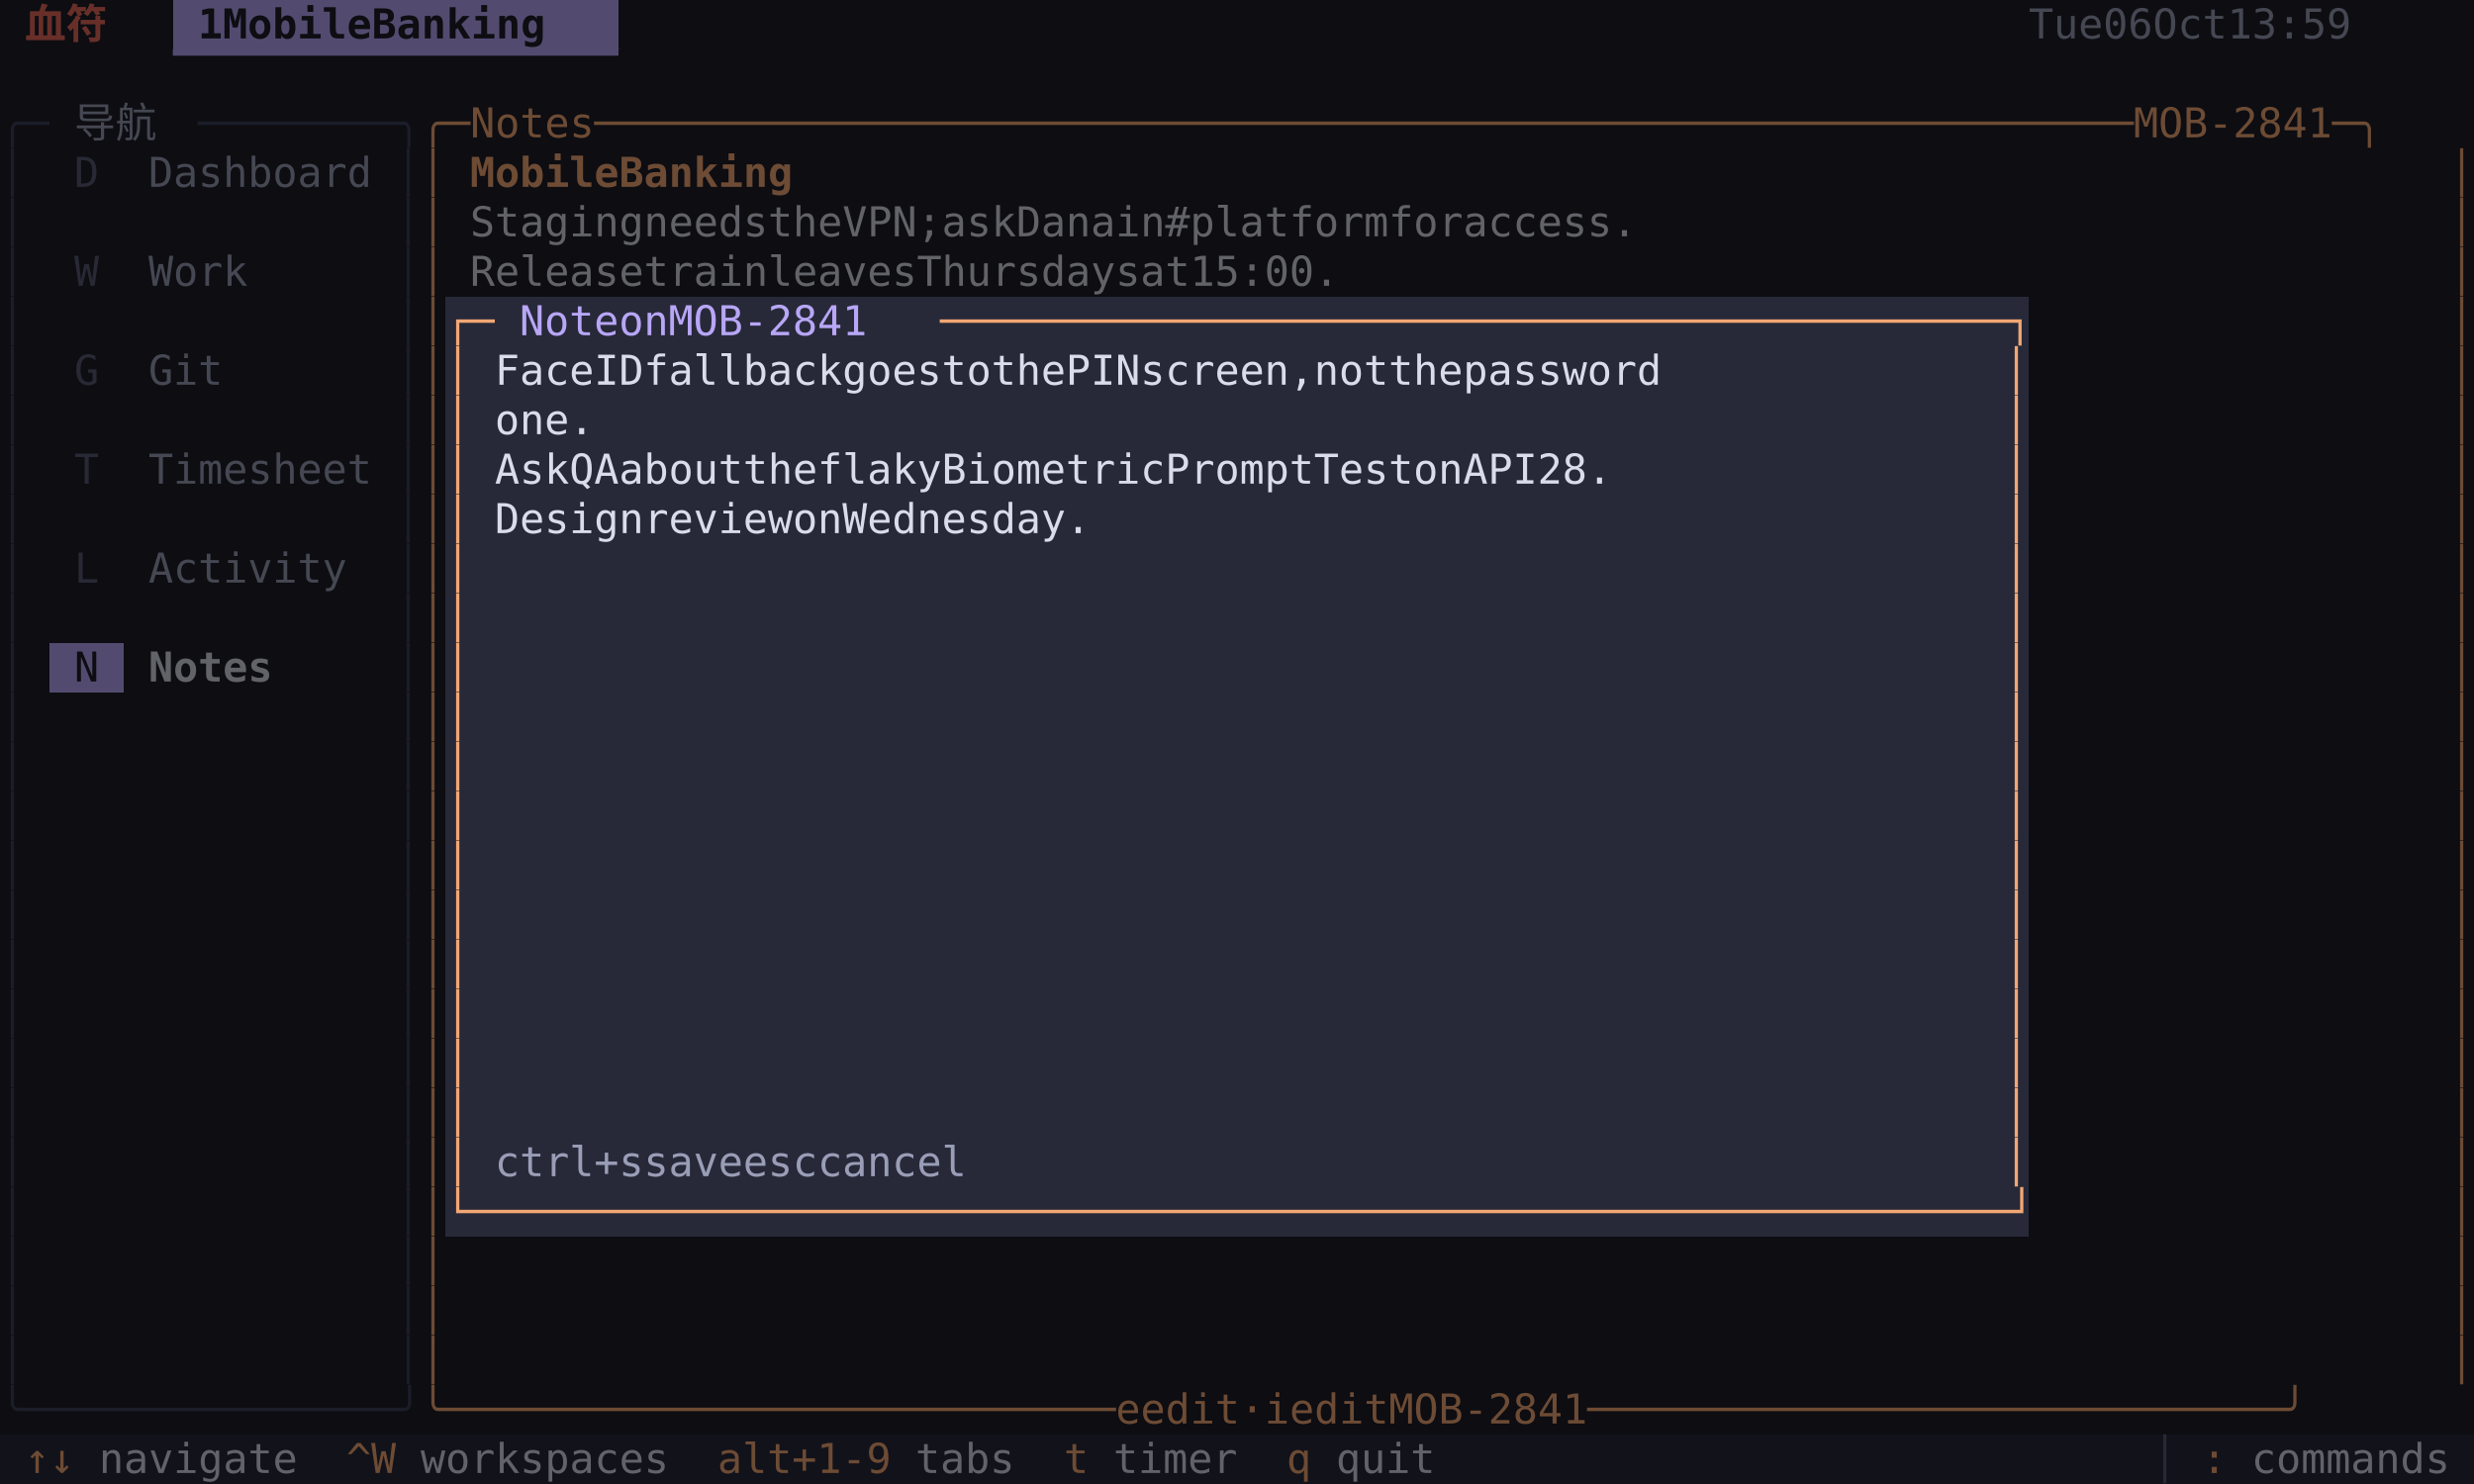
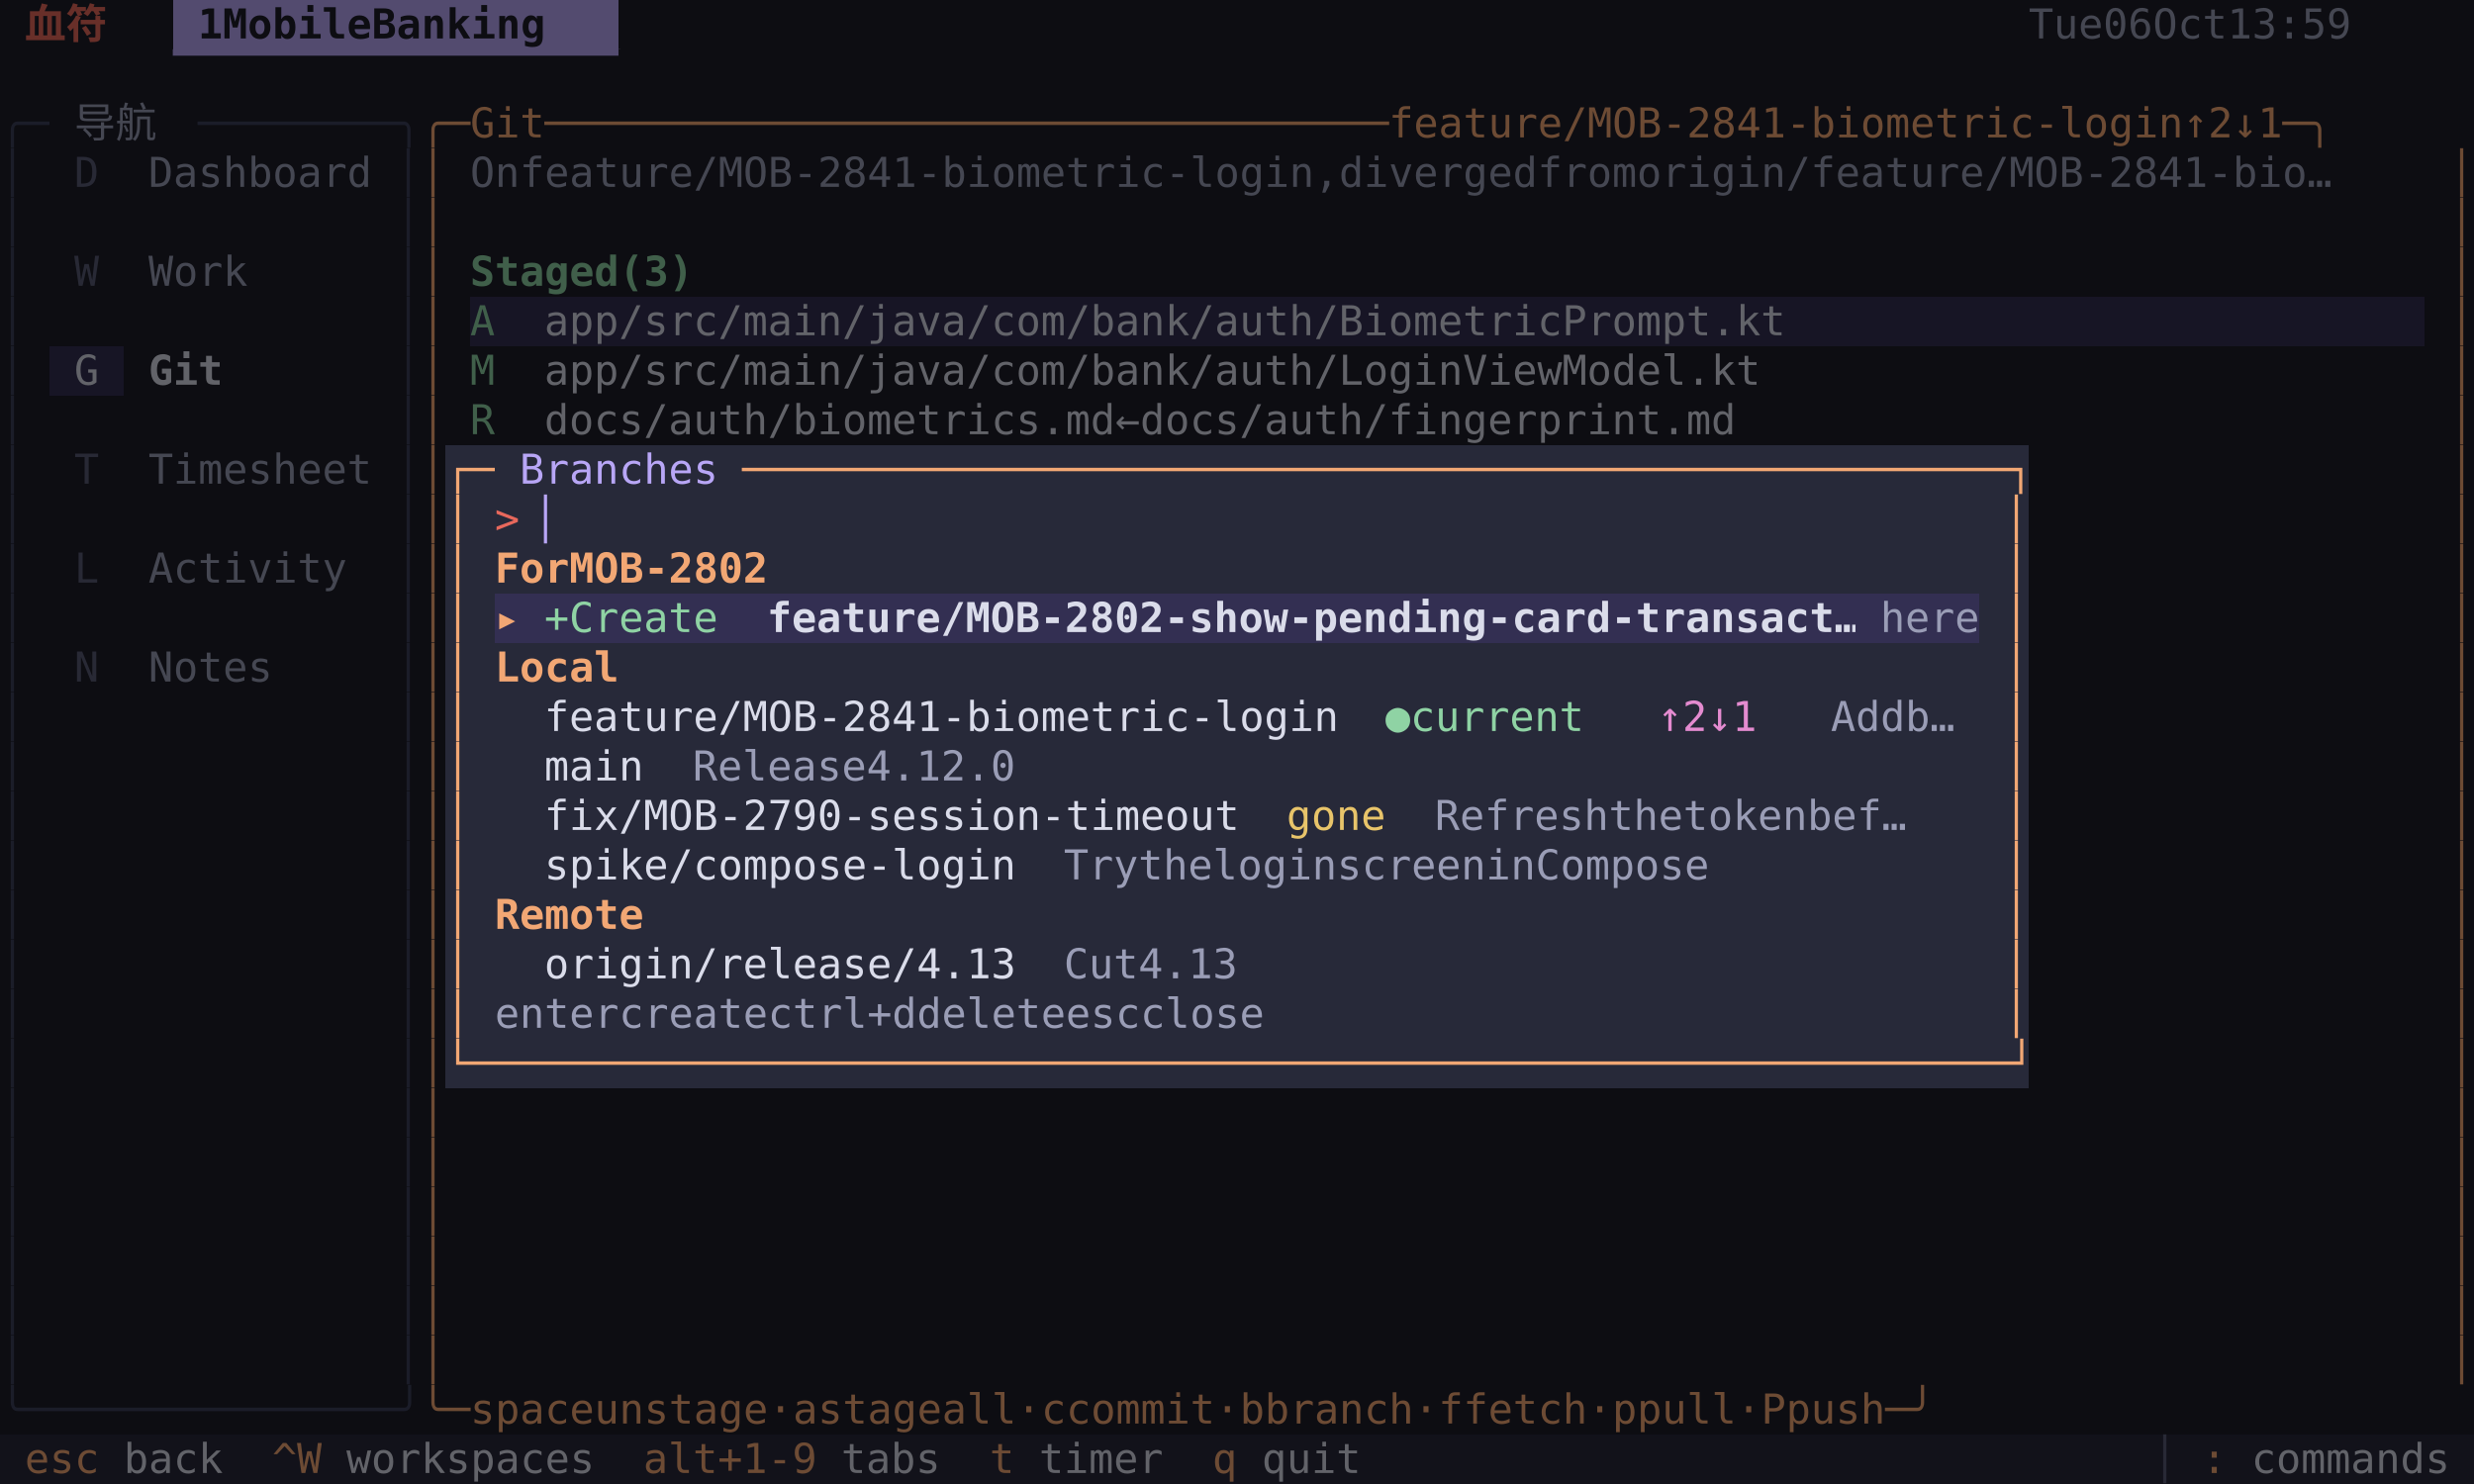
<svg xmlns="http://www.w3.org/2000/svg" width="900" height="540" viewBox="0 0 900 540" font-family="Menlo, 'DejaVu Sans Mono', 'Hiragino Sans GB', 'Noto Sans CJK SC', 'PingFang SC', monospace" font-size="15">
  <rect x="0" y="0" width="9" height="18" fill="#0d0d12" />
  <rect x="9" y="0" width="36" height="18" fill="#0d0d12" />
  <text x="9 27" y="14" fill="#682f29" font-weight="bold">血符</text>
  <rect x="45" y="0" width="18" height="18" fill="#0d0d12" />
  <rect x="63" y="0" width="162" height="18" fill="#534b6f" />
  <text x="72 90 99 108 117 126 135 153 162 171 180 189 198 207" y="14" fill="#0d0d12" font-weight="bold">1MobileBanking</text>
  <rect x="225" y="0" width="513" height="18" fill="#0d0d12" />
  <rect x="738" y="0" width="153" height="18" fill="#0d0d12" />
  <text x="738 747 756 774 783 801 810 819 846 855 864 873 882" y="14" fill="#454752">Tue06Oct13:59</text>
  <rect x="891" y="0" width="9" height="18" fill="#0d0d12" />
  <rect x="0" y="18" width="9" height="18" fill="#0d0d12" />
  <rect x="9" y="18" width="216" height="18" fill="#0d0d12" />
  <text x="63 72 81 90 99 108 117 126 135 144 153 162 171 180 189 198 207 216" y="32" fill="#534b6f">▔▔▔▔▔▔▔▔▔▔▔▔▔▔▔▔▔▔</text>
  <rect x="225" y="18" width="675" height="18" fill="#0d0d12" />
  <rect x="0" y="36" width="18" height="18" fill="#0d0d12" />
  <text x="0 9" y="50" fill="#1b1d29">╭─</text>
  <rect x="18" y="36" width="54" height="18" fill="#0d0d12" />
  <text x="27 45" y="50" fill="#454752">导航</text>
  <rect x="72" y="36" width="81" height="18" fill="#0d0d12" />
  <text x="72 81 90 99 108 117 126 135 144" y="50" fill="#1b1d29">────────╮</text>
  <rect x="153" y="36" width="747" height="18" fill="#0d0d12" />
-   <text x="153 162 180 189 198 207 216 234 243 252 261 270 279 288 297 306 315 324 333 342 351 360 369 378 387 396 405 414 423 432 441 450 459 468 477 486 495 504 513 522 531 540 549 558 567 576 585 594 603 612 621 630 639 648 657 666 675 684 693 702 711 720 729 738 747 756 765 774 783 801 810 819 828 837 846 855 864 882 891" y="50" fill="#6d4b34">╭─Notes──────────────────────────────────────────────────────────────MOB-2841─╮</text>
+   <text x="153 162 180 189 198 216 225 234 243 252 261 270 279 288 297 306 315 324 333 342 351 360 369 378 387 396 405 414 423 432 441 450 459 468 477 486 495 504 513 531 540 549 558 567 576 585 594 603 612 621 630 639 648 657 666 675 684 693 702 711 720 729 738 747 756 765 774 783 792 801 810 828 837 855 864 882 891" y="50" fill="#6d4b34">╭─Git──────────────────────────────────feature/MOB-2841-biometric-login↑2↓1─╮</text>
  <rect x="0" y="54" width="9" height="18" fill="#0d0d12" />
  <text x="0" y="68" fill="#1b1d29">│</text>
  <rect x="9" y="54" width="9" height="18" fill="#0d0d12" />
  <rect x="18" y="54" width="27" height="18" fill="#0d0d12" />
  <text x="27" y="68" fill="#282935">D</text>
  <rect x="45" y="54" width="90" height="18" fill="#0d0d12" />
  <text x="54 63 72 81 90 99 108 117 126" y="68" fill="#454752">Dashboard</text>
  <rect x="135" y="54" width="9" height="18" fill="#0d0d12" />
  <rect x="144" y="54" width="9" height="18" fill="#0d0d12" />
  <text x="144" y="68" fill="#1b1d29">│</text>
  <rect x="153" y="54" width="9" height="18" fill="#0d0d12" />
  <text x="153" y="68" fill="#6d4b34">│</text>
  <rect x="162" y="54" width="9" height="18" fill="#0d0d12" />
-   <rect x="171" y="54" width="126" height="18" fill="#0d0d12" />
-   <text x="171 180 189 198 207 216 234 243 252 261 270 279 288" y="68" fill="#6d4b34" font-weight="bold">MobileBanking</text>
-   <rect x="297" y="54" width="594" height="18" fill="#0d0d12" />
+   <rect x="171" y="54" width="711" height="18" fill="#0d0d12" />
+   <text x="171 180 198 207 216 225 234 243 252 261 270 279 288 297 306 315 324 333 342 351 360 369 378 387 396 405 414 423 432 441 450 459 468 477 486 504 513 522 531 540 549 558 567 585 594 603 612 630 639 648 657 666 675 684 693 702 711 720 729 738 747 756 765 774 783 792 801 810 819 828 837 846 855 864 873" y="68" fill="#454752">Onfeature/MOB-2841-biometric-login,divergedfromorigin/feature/MOB-2841-bio…</text>
+   <rect x="882" y="54" width="9" height="18" fill="#0d0d12" />
  <rect x="891" y="54" width="9" height="18" fill="#0d0d12" />
  <text x="891" y="68" fill="#6d4b34">│</text>
  <rect x="0" y="72" width="9" height="18" fill="#0d0d12" />
  <text x="0" y="86" fill="#1b1d29">│</text>
  <rect x="9" y="72" width="135" height="18" fill="#0d0d12" />
  <rect x="144" y="72" width="9" height="18" fill="#0d0d12" />
  <text x="144" y="86" fill="#1b1d29">│</text>
  <rect x="153" y="72" width="9" height="18" fill="#0d0d12" />
  <text x="153" y="86" fill="#6d4b34">│</text>
-   <rect x="162" y="72" width="9" height="18" fill="#0d0d12" />
-   <rect x="171" y="72" width="504" height="18" fill="#0d0d12" />
-   <text x="171 180 189 198 207 216 225 243 252 261 270 279 297 306 315 333 342 351 360 378 387 396 414 423 432 441 459 468 486 495 504 513 522 531 540 549 558 576 585 594 612 621 630 639 648 657 666" y="86" fill="#626369">StagingneedstheVPN;askDanain#platformforaccess.</text>
-   <rect x="675" y="72" width="216" height="18" fill="#0d0d12" />
+   <rect x="162" y="72" width="729" height="18" fill="#0d0d12" />
  <rect x="891" y="72" width="9" height="18" fill="#0d0d12" />
  <text x="891" y="86" fill="#6d4b34">│</text>
  <rect x="0" y="90" width="9" height="18" fill="#0d0d12" />
  <text x="0" y="104" fill="#1b1d29">│</text>
  <rect x="9" y="90" width="9" height="18" fill="#0d0d12" />
  <rect x="18" y="90" width="27" height="18" fill="#0d0d12" />
  <text x="27" y="104" fill="#282935">W</text>
  <rect x="45" y="90" width="45" height="18" fill="#0d0d12" />
  <text x="54 63 72 81" y="104" fill="#454752">Work</text>
  <rect x="90" y="90" width="54" height="18" fill="#0d0d12" />
  <rect x="144" y="90" width="9" height="18" fill="#0d0d12" />
  <text x="144" y="104" fill="#1b1d29">│</text>
  <rect x="153" y="90" width="9" height="18" fill="#0d0d12" />
  <text x="153" y="104" fill="#6d4b34">│</text>
  <rect x="162" y="90" width="9" height="18" fill="#0d0d12" />
-   <rect x="171" y="90" width="360" height="18" fill="#0d0d12" />
-   <text x="171 180 189 198 207 216 225 243 252 261 270 279 297 306 315 324 333 342 360 369 378 387 396 405 414 423 432 450 459 477 486 495 504 513 522" y="104" fill="#626369">ReleasetrainleavesThursdaysat15:00.</text>
-   <rect x="531" y="90" width="360" height="18" fill="#0d0d12" />
+   <rect x="171" y="90" width="90" height="18" fill="#0d0d12" />
+   <text x="171 180 189 198 207 216 234 243 252" y="104" fill="#405f4a" font-weight="bold">Staged(3)</text>
+   <rect x="261" y="90" width="630" height="18" fill="#0d0d12" />
  <rect x="891" y="90" width="9" height="18" fill="#0d0d12" />
  <text x="891" y="104" fill="#6d4b34">│</text>
  <rect x="0" y="108" width="9" height="18" fill="#0d0d12" />
  <text x="0" y="122" fill="#1b1d29">│</text>
  <rect x="9" y="108" width="135" height="18" fill="#0d0d12" />
  <rect x="144" y="108" width="9" height="18" fill="#0d0d12" />
  <text x="144" y="122" fill="#1b1d29">│</text>
  <rect x="153" y="108" width="9" height="18" fill="#0d0d12" />
  <text x="153" y="122" fill="#6d4b34">│</text>
-   <rect x="162" y="108" width="18" height="18" fill="#272939" />
-   <text x="162 171" y="122" fill="#f2a774">┌─</text>
-   <rect x="180" y="108" width="162" height="18" fill="#272939" />
-   <text x="189 198 207 216 234 243 261 270 279 288 297 306 315 324" y="122" fill="#b8a6f6">NoteonMOB-2841</text>
-   <rect x="342" y="108" width="396" height="18" fill="#272939" />
-   <text x="342 351 360 369 378 387 396 405 414 423 432 441 450 459 468 477 486 495 504 513 522 531 540 549 558 567 576 585 594 603 612 621 630 639 648 657 666 675 684 693 702 711 720 729" y="122" fill="#f2a774">───────────────────────────────────────────┐</text>
-   <rect x="738" y="108" width="153" height="18" fill="#0d0d12" />
+   <rect x="162" y="108" width="9" height="18" fill="#0d0d12" />
+   <rect x="171" y="108" width="27" height="18" fill="#171525" />
+   <text x="171" y="122" fill="#405f4a">A</text>
+   <rect x="198" y="108" width="684" height="18" fill="#171525" />
+   <text x="198 207 216 225 234 243 252 261 270 279 288 297 306 315 324 333 342 351 360 369 378 387 396 405 414 423 432 441 450 459 468 477 486 495 504 513 522 531 540 549 558 567 576 585 594 603 612 621 630 639" y="122" fill="#626369">app/src/main/java/com/bank/auth/BiometricPrompt.kt</text>
+   <rect x="882" y="108" width="9" height="18" fill="#0d0d12" />
  <rect x="891" y="108" width="9" height="18" fill="#0d0d12" />
  <text x="891" y="122" fill="#6d4b34">│</text>
  <rect x="0" y="126" width="9" height="18" fill="#0d0d12" />
  <text x="0" y="140" fill="#1b1d29">│</text>
  <rect x="9" y="126" width="9" height="18" fill="#0d0d12" />
-   <rect x="18" y="126" width="27" height="18" fill="#0d0d12" />
-   <text x="27" y="140" fill="#282935">G</text>
+   <rect x="18" y="126" width="27" height="18" fill="#171525" />
+   <text x="27" y="140" fill="#626369">G</text>
  <rect x="45" y="126" width="36" height="18" fill="#0d0d12" />
-   <text x="54 63 72" y="140" fill="#454752">Git</text>
+   <text x="54 63 72" y="140" fill="#626369" font-weight="bold">Git</text>
  <rect x="81" y="126" width="63" height="18" fill="#0d0d12" />
  <rect x="144" y="126" width="9" height="18" fill="#0d0d12" />
  <text x="144" y="140" fill="#1b1d29">│</text>
  <rect x="153" y="126" width="9" height="18" fill="#0d0d12" />
  <text x="153" y="140" fill="#6d4b34">│</text>
-   <rect x="162" y="126" width="9" height="18" fill="#272939" />
-   <text x="162" y="140" fill="#f2a774">│</text>
-   <rect x="171" y="126" width="9" height="18" fill="#272939" />
-   <rect x="180" y="126" width="522" height="18" fill="#272939" />
-   <text x="180 189 198 207 225 234 252 261 270 279 288 297 306 315 333 342 351 360 378 387 405 414 423 441 450 459 477 486 495 504 513 522 531 549 558 567 585 594 603 621 630 639 648 657 666 675 684" y="140" fill="#dadcea">FaceIDfallbackgoestothePINscreen,notthepassword</text>
-   <rect x="702" y="126" width="27" height="18" fill="#272939" />
-   <rect x="729" y="126" width="9" height="18" fill="#272939" />
-   <text x="729" y="140" fill="#f2a774">│</text>
-   <rect x="738" y="126" width="153" height="18" fill="#0d0d12" />
+   <rect x="162" y="126" width="9" height="18" fill="#0d0d12" />
+   <rect x="171" y="126" width="27" height="18" fill="#0d0d12" />
+   <text x="171" y="140" fill="#405f4a">M</text>
+   <rect x="198" y="126" width="441" height="18" fill="#0d0d12" />
+   <text x="198 207 216 225 234 243 252 261 270 279 288 297 306 315 324 333 342 351 360 369 378 387 396 405 414 423 432 441 450 459 468 477 486 495 504 513 522 531 540 549 558 567 576 585 594 603 612 621 630" y="140" fill="#626369">app/src/main/java/com/bank/auth/LoginViewModel.kt</text>
+   <rect x="639" y="126" width="252" height="18" fill="#0d0d12" />
  <rect x="891" y="126" width="9" height="18" fill="#0d0d12" />
  <text x="891" y="140" fill="#6d4b34">│</text>
  <rect x="0" y="144" width="9" height="18" fill="#0d0d12" />
  <text x="0" y="158" fill="#1b1d29">│</text>
  <rect x="9" y="144" width="135" height="18" fill="#0d0d12" />
  <rect x="144" y="144" width="9" height="18" fill="#0d0d12" />
  <text x="144" y="158" fill="#1b1d29">│</text>
  <rect x="153" y="144" width="9" height="18" fill="#0d0d12" />
  <text x="153" y="158" fill="#6d4b34">│</text>
-   <rect x="162" y="144" width="9" height="18" fill="#272939" />
-   <text x="162" y="158" fill="#f2a774">│</text>
-   <rect x="171" y="144" width="9" height="18" fill="#272939" />
-   <rect x="180" y="144" width="36" height="18" fill="#272939" />
-   <text x="180 189 198 207" y="158" fill="#dadcea">one.</text>
-   <rect x="216" y="144" width="513" height="18" fill="#272939" />
-   <rect x="729" y="144" width="9" height="18" fill="#272939" />
-   <text x="729" y="158" fill="#f2a774">│</text>
-   <rect x="738" y="144" width="153" height="18" fill="#0d0d12" />
+   <rect x="162" y="144" width="9" height="18" fill="#0d0d12" />
+   <rect x="171" y="144" width="27" height="18" fill="#0d0d12" />
+   <text x="171" y="158" fill="#405f4a">R</text>
+   <rect x="198" y="144" width="450" height="18" fill="#0d0d12" />
+   <text x="198 207 216 225 234 243 252 261 270 279 288 297 306 315 324 333 342 351 360 369 378 387 396 414 432 441 450 459 468 477 486 495 504 513 522 531 540 549 558 567 576 585 594 603 612 621 630 639" y="158" fill="#626369">docs/auth/biometrics.md←docs/auth/fingerprint.md</text>
+   <rect x="648" y="144" width="243" height="18" fill="#0d0d12" />
  <rect x="891" y="144" width="9" height="18" fill="#0d0d12" />
  <text x="891" y="158" fill="#6d4b34">│</text>
  <rect x="0" y="162" width="9" height="18" fill="#0d0d12" />
  <text x="0" y="176" fill="#1b1d29">│</text>
  <rect x="9" y="162" width="9" height="18" fill="#0d0d12" />
  <rect x="18" y="162" width="27" height="18" fill="#0d0d12" />
  <text x="27" y="176" fill="#282935">T</text>
  <rect x="45" y="162" width="90" height="18" fill="#0d0d12" />
  <text x="54 63 72 81 90 99 108 117 126" y="176" fill="#454752">Timesheet</text>
  <rect x="135" y="162" width="9" height="18" fill="#0d0d12" />
  <rect x="144" y="162" width="9" height="18" fill="#0d0d12" />
  <text x="144" y="176" fill="#1b1d29">│</text>
  <rect x="153" y="162" width="9" height="18" fill="#0d0d12" />
  <text x="153" y="176" fill="#6d4b34">│</text>
-   <rect x="162" y="162" width="9" height="18" fill="#272939" />
-   <text x="162" y="176" fill="#f2a774">│</text>
-   <rect x="171" y="162" width="9" height="18" fill="#272939" />
-   <rect x="180" y="162" width="477" height="18" fill="#272939" />
-   <text x="180 189 198 216 225 243 252 261 270 279 297 306 315 333 342 351 360 369 387 396 405 414 423 432 441 450 459 468 477 486 495 504 513 522 531 540 549 567 576 594 603 612 630 639 648" y="176" fill="#dadcea">AskQAabouttheflakyBiometricPromptTestonAPI28.</text>
-   <rect x="657" y="162" width="72" height="18" fill="#272939" />
-   <rect x="729" y="162" width="9" height="18" fill="#272939" />
-   <text x="729" y="176" fill="#f2a774">│</text>
+   <rect x="162" y="162" width="18" height="18" fill="#272939" />
+   <text x="162 171" y="176" fill="#f2a774">┌─</text>
+   <rect x="180" y="162" width="90" height="18" fill="#272939" />
+   <text x="189 198 207 216 225 234 243 252" y="176" fill="#b8a6f6">Branches</text>
+   <rect x="270" y="162" width="468" height="18" fill="#272939" />
+   <text x="270 279 288 297 306 315 324 333 342 351 360 369 378 387 396 405 414 423 432 441 450 459 468 477 486 495 504 513 522 531 540 549 558 567 576 585 594 603 612 621 630 639 648 657 666 675 684 693 702 711 720 729" y="176" fill="#f2a774">───────────────────────────────────────────────────┐</text>
  <rect x="738" y="162" width="153" height="18" fill="#0d0d12" />
  <rect x="891" y="162" width="9" height="18" fill="#0d0d12" />
  <text x="891" y="176" fill="#6d4b34">│</text>
  <rect x="0" y="180" width="9" height="18" fill="#0d0d12" />
  <text x="0" y="194" fill="#1b1d29">│</text>
  <rect x="9" y="180" width="135" height="18" fill="#0d0d12" />
  <rect x="144" y="180" width="9" height="18" fill="#0d0d12" />
  <text x="144" y="194" fill="#1b1d29">│</text>
  <rect x="153" y="180" width="9" height="18" fill="#0d0d12" />
  <text x="153" y="194" fill="#6d4b34">│</text>
  <rect x="162" y="180" width="9" height="18" fill="#272939" />
  <text x="162" y="194" fill="#f2a774">│</text>
  <rect x="171" y="180" width="9" height="18" fill="#272939" />
-   <rect x="180" y="180" width="243" height="18" fill="#272939" />
-   <text x="180 189 198 207 216 225 243 252 261 270 279 288 306 315 333 342 351 360 369 378 387 396 405 414" y="194" fill="#dadcea">DesignreviewonWednesday.</text>
-   <rect x="423" y="180" width="306" height="18" fill="#272939" />
+   <rect x="180" y="180" width="18" height="18" fill="#272939" />
+   <text x="180" y="194" fill="#e8685c">&gt;</text>
+   <rect x="198" y="180" width="9" height="18" fill="#272939" />
+   <text x="198" y="194" fill="#b8a6f6">▏</text>
+   <rect x="207" y="180" width="522" height="18" fill="#272939" />
  <rect x="729" y="180" width="9" height="18" fill="#272939" />
  <text x="729" y="194" fill="#f2a774">│</text>
  <rect x="738" y="180" width="153" height="18" fill="#0d0d12" />
  <rect x="891" y="180" width="9" height="18" fill="#0d0d12" />
  <text x="891" y="194" fill="#6d4b34">│</text>
  <rect x="0" y="198" width="9" height="18" fill="#0d0d12" />
  <text x="0" y="212" fill="#1b1d29">│</text>
  <rect x="9" y="198" width="9" height="18" fill="#0d0d12" />
  <rect x="18" y="198" width="27" height="18" fill="#0d0d12" />
  <text x="27" y="212" fill="#282935">L</text>
  <rect x="45" y="198" width="81" height="18" fill="#0d0d12" />
  <text x="54 63 72 81 90 99 108 117" y="212" fill="#454752">Activity</text>
  <rect x="126" y="198" width="18" height="18" fill="#0d0d12" />
  <rect x="144" y="198" width="9" height="18" fill="#0d0d12" />
  <text x="144" y="212" fill="#1b1d29">│</text>
  <rect x="153" y="198" width="9" height="18" fill="#0d0d12" />
  <text x="153" y="212" fill="#6d4b34">│</text>
  <rect x="162" y="198" width="9" height="18" fill="#272939" />
  <text x="162" y="212" fill="#f2a774">│</text>
-   <rect x="171" y="198" width="558" height="18" fill="#272939" />
+   <rect x="171" y="198" width="9" height="18" fill="#272939" />
+   <rect x="180" y="198" width="108" height="18" fill="#272939" />
+   <text x="180 189 198 216 225 234 243 252 261 270 279" y="212" fill="#f2a774" font-weight="bold">ForMOB-2802</text>
+   <rect x="288" y="198" width="441" height="18" fill="#272939" />
  <rect x="729" y="198" width="9" height="18" fill="#272939" />
  <text x="729" y="212" fill="#f2a774">│</text>
  <rect x="738" y="198" width="153" height="18" fill="#0d0d12" />
  <rect x="891" y="198" width="9" height="18" fill="#0d0d12" />
  <text x="891" y="212" fill="#6d4b34">│</text>
  <rect x="0" y="216" width="9" height="18" fill="#0d0d12" />
  <text x="0" y="230" fill="#1b1d29">│</text>
  <rect x="9" y="216" width="135" height="18" fill="#0d0d12" />
  <rect x="144" y="216" width="9" height="18" fill="#0d0d12" />
  <text x="144" y="230" fill="#1b1d29">│</text>
  <rect x="153" y="216" width="9" height="18" fill="#0d0d12" />
  <text x="153" y="230" fill="#6d4b34">│</text>
  <rect x="162" y="216" width="9" height="18" fill="#272939" />
  <text x="162" y="230" fill="#f2a774">│</text>
-   <rect x="171" y="216" width="558" height="18" fill="#272939" />
+   <rect x="171" y="216" width="9" height="18" fill="#272939" />
+   <rect x="180" y="216" width="18" height="18" fill="#332f52" />
+   <text x="180" y="230" fill="#f2a774">▸</text>
+   <rect x="198" y="216" width="81" height="18" fill="#332f52" />
+   <text x="198 216 225 234 243 252 261" y="230" fill="#8fd3a4">+Create</text>
+   <rect x="279" y="216" width="396" height="18" fill="#332f52" />
+   <text x="279 288 297 306 315 324 333 342 351 360 369 378 387 396 405 414 423 432 441 450 459 468 477 486 495 504 513 522 531 540 549 558 567 576 585 594 603 612 621 630 639 648 657 666" y="230" fill="#dadcea" font-weight="bold">feature/MOB-2802-show-pending-card-transact…</text>
+   <rect x="675" y="216" width="45" height="18" fill="#332f52" />
+   <text x="684 693 702 711" y="230" fill="#9a9db6">here</text>
+   <rect x="720" y="216" width="9" height="18" fill="#272939" />
  <rect x="729" y="216" width="9" height="18" fill="#272939" />
  <text x="729" y="230" fill="#f2a774">│</text>
  <rect x="738" y="216" width="153" height="18" fill="#0d0d12" />
  <rect x="891" y="216" width="9" height="18" fill="#0d0d12" />
  <text x="891" y="230" fill="#6d4b34">│</text>
  <rect x="0" y="234" width="9" height="18" fill="#0d0d12" />
  <text x="0" y="248" fill="#1b1d29">│</text>
  <rect x="9" y="234" width="9" height="18" fill="#0d0d12" />
-   <rect x="18" y="234" width="27" height="18" fill="#534b6f" />
-   <text x="27" y="248" fill="#0d0d12">N</text>
+   <rect x="18" y="234" width="27" height="18" fill="#0d0d12" />
+   <text x="27" y="248" fill="#282935">N</text>
  <rect x="45" y="234" width="54" height="18" fill="#0d0d12" />
-   <text x="54 63 72 81 90" y="248" fill="#626369" font-weight="bold">Notes</text>
+   <text x="54 63 72 81 90" y="248" fill="#454752">Notes</text>
  <rect x="99" y="234" width="45" height="18" fill="#0d0d12" />
  <rect x="144" y="234" width="9" height="18" fill="#0d0d12" />
  <text x="144" y="248" fill="#1b1d29">│</text>
  <rect x="153" y="234" width="9" height="18" fill="#0d0d12" />
  <text x="153" y="248" fill="#6d4b34">│</text>
  <rect x="162" y="234" width="9" height="18" fill="#272939" />
  <text x="162" y="248" fill="#f2a774">│</text>
-   <rect x="171" y="234" width="558" height="18" fill="#272939" />
+   <rect x="171" y="234" width="9" height="18" fill="#272939" />
+   <rect x="180" y="234" width="45" height="18" fill="#272939" />
+   <text x="180 189 198 207 216" y="248" fill="#f2a774" font-weight="bold">Local</text>
+   <rect x="225" y="234" width="504" height="18" fill="#272939" />
  <rect x="729" y="234" width="9" height="18" fill="#272939" />
  <text x="729" y="248" fill="#f2a774">│</text>
  <rect x="738" y="234" width="153" height="18" fill="#0d0d12" />
  <rect x="891" y="234" width="9" height="18" fill="#0d0d12" />
  <text x="891" y="248" fill="#6d4b34">│</text>
  <rect x="0" y="252" width="9" height="18" fill="#0d0d12" />
  <text x="0" y="266" fill="#1b1d29">│</text>
  <rect x="9" y="252" width="135" height="18" fill="#0d0d12" />
  <rect x="144" y="252" width="9" height="18" fill="#0d0d12" />
  <text x="144" y="266" fill="#1b1d29">│</text>
  <rect x="153" y="252" width="9" height="18" fill="#0d0d12" />
  <text x="153" y="266" fill="#6d4b34">│</text>
  <rect x="162" y="252" width="9" height="18" fill="#272939" />
  <text x="162" y="266" fill="#f2a774">│</text>
-   <rect x="171" y="252" width="558" height="18" fill="#272939" />
+   <rect x="171" y="252" width="9" height="18" fill="#272939" />
+   <rect x="180" y="252" width="18" height="18" fill="#272939" />
+   <rect x="198" y="252" width="288" height="18" fill="#272939" />
+   <text x="198 207 216 225 234 243 252 261 270 279 288 297 306 315 324 333 342 351 360 369 378 387 396 405 414 423 432 441 450 459 468 477" y="266" fill="#dadcea">feature/MOB-2841-biometric-login</text>
+   <rect x="486" y="252" width="99" height="18" fill="#272939" />
+   <text x="504 522 531 540 549 558 567 576" y="266" fill="#8fd3a4">●current</text>
+   <rect x="585" y="252" width="63" height="18" fill="#272939" />
+   <text x="603 612 630 639" y="266" fill="#e48bd0">↑2↓1</text>
+   <rect x="648" y="252" width="72" height="18" fill="#272939" />
+   <text x="666 675 684 702 711" y="266" fill="#9a9db6">Addb…</text>
+   <rect x="720" y="252" width="9" height="18" fill="#272939" />
  <rect x="729" y="252" width="9" height="18" fill="#272939" />
  <text x="729" y="266" fill="#f2a774">│</text>
  <rect x="738" y="252" width="153" height="18" fill="#0d0d12" />
  <rect x="891" y="252" width="9" height="18" fill="#0d0d12" />
  <text x="891" y="266" fill="#6d4b34">│</text>
  <rect x="0" y="270" width="9" height="18" fill="#0d0d12" />
  <text x="0" y="284" fill="#1b1d29">│</text>
  <rect x="9" y="270" width="135" height="18" fill="#0d0d12" />
  <rect x="144" y="270" width="9" height="18" fill="#0d0d12" />
  <text x="144" y="284" fill="#1b1d29">│</text>
  <rect x="153" y="270" width="9" height="18" fill="#0d0d12" />
  <text x="153" y="284" fill="#6d4b34">│</text>
  <rect x="162" y="270" width="9" height="18" fill="#272939" />
  <text x="162" y="284" fill="#f2a774">│</text>
-   <rect x="171" y="270" width="558" height="18" fill="#272939" />
+   <rect x="171" y="270" width="9" height="18" fill="#272939" />
+   <rect x="180" y="270" width="18" height="18" fill="#272939" />
+   <rect x="198" y="270" width="36" height="18" fill="#272939" />
+   <text x="198 207 216 225" y="284" fill="#dadcea">main</text>
+   <rect x="234" y="270" width="144" height="18" fill="#272939" />
+   <text x="252 261 270 279 288 297 306 324 333 342 351 360 369" y="284" fill="#9a9db6">Release4.12.0</text>
+   <rect x="378" y="270" width="351" height="18" fill="#272939" />
  <rect x="729" y="270" width="9" height="18" fill="#272939" />
  <text x="729" y="284" fill="#f2a774">│</text>
  <rect x="738" y="270" width="153" height="18" fill="#0d0d12" />
  <rect x="891" y="270" width="9" height="18" fill="#0d0d12" />
  <text x="891" y="284" fill="#6d4b34">│</text>
  <rect x="0" y="288" width="9" height="18" fill="#0d0d12" />
  <text x="0" y="302" fill="#1b1d29">│</text>
  <rect x="9" y="288" width="135" height="18" fill="#0d0d12" />
  <rect x="144" y="288" width="9" height="18" fill="#0d0d12" />
  <text x="144" y="302" fill="#1b1d29">│</text>
  <rect x="153" y="288" width="9" height="18" fill="#0d0d12" />
  <text x="153" y="302" fill="#6d4b34">│</text>
  <rect x="162" y="288" width="9" height="18" fill="#272939" />
  <text x="162" y="302" fill="#f2a774">│</text>
-   <rect x="171" y="288" width="558" height="18" fill="#272939" />
+   <rect x="171" y="288" width="9" height="18" fill="#272939" />
+   <rect x="180" y="288" width="18" height="18" fill="#272939" />
+   <rect x="198" y="288" width="252" height="18" fill="#272939" />
+   <text x="198 207 216 225 234 243 252 261 270 279 288 297 306 315 324 333 342 351 360 369 378 387 396 405 414 423 432 441" y="302" fill="#dadcea">fix/MOB-2790-session-timeout</text>
+   <rect x="450" y="288" width="54" height="18" fill="#272939" />
+   <text x="468 477 486 495" y="302" fill="#e8c46a">gone</text>
+   <rect x="504" y="288" width="216" height="18" fill="#272939" />
+   <text x="522 531 540 549 558 567 576 594 603 612 630 639 648 657 666 684 693 702 711" y="302" fill="#9a9db6">Refreshthetokenbef…</text>
+   <rect x="720" y="288" width="9" height="18" fill="#272939" />
  <rect x="729" y="288" width="9" height="18" fill="#272939" />
  <text x="729" y="302" fill="#f2a774">│</text>
  <rect x="738" y="288" width="153" height="18" fill="#0d0d12" />
  <rect x="891" y="288" width="9" height="18" fill="#0d0d12" />
  <text x="891" y="302" fill="#6d4b34">│</text>
  <rect x="0" y="306" width="9" height="18" fill="#0d0d12" />
  <text x="0" y="320" fill="#1b1d29">│</text>
  <rect x="9" y="306" width="135" height="18" fill="#0d0d12" />
  <rect x="144" y="306" width="9" height="18" fill="#0d0d12" />
  <text x="144" y="320" fill="#1b1d29">│</text>
  <rect x="153" y="306" width="9" height="18" fill="#0d0d12" />
  <text x="153" y="320" fill="#6d4b34">│</text>
  <rect x="162" y="306" width="9" height="18" fill="#272939" />
  <text x="162" y="320" fill="#f2a774">│</text>
-   <rect x="171" y="306" width="558" height="18" fill="#272939" />
+   <rect x="171" y="306" width="9" height="18" fill="#272939" />
+   <rect x="180" y="306" width="18" height="18" fill="#272939" />
+   <rect x="198" y="306" width="171" height="18" fill="#272939" />
+   <text x="198 207 216 225 234 243 252 261 270 279 288 297 306 315 324 333 342 351 360" y="320" fill="#dadcea">spike/compose-login</text>
+   <rect x="369" y="306" width="297" height="18" fill="#272939" />
+   <text x="387 396 405 423 432 441 459 468 477 486 495 513 522 531 540 549 558 576 585 603 612 621 630 639 648 657" y="320" fill="#9a9db6">TrytheloginscreeninCompose</text>
+   <rect x="666" y="306" width="63" height="18" fill="#272939" />
  <rect x="729" y="306" width="9" height="18" fill="#272939" />
  <text x="729" y="320" fill="#f2a774">│</text>
  <rect x="738" y="306" width="153" height="18" fill="#0d0d12" />
  <rect x="891" y="306" width="9" height="18" fill="#0d0d12" />
  <text x="891" y="320" fill="#6d4b34">│</text>
  <rect x="0" y="324" width="9" height="18" fill="#0d0d12" />
  <text x="0" y="338" fill="#1b1d29">│</text>
  <rect x="9" y="324" width="135" height="18" fill="#0d0d12" />
  <rect x="144" y="324" width="9" height="18" fill="#0d0d12" />
  <text x="144" y="338" fill="#1b1d29">│</text>
  <rect x="153" y="324" width="9" height="18" fill="#0d0d12" />
  <text x="153" y="338" fill="#6d4b34">│</text>
  <rect x="162" y="324" width="9" height="18" fill="#272939" />
  <text x="162" y="338" fill="#f2a774">│</text>
-   <rect x="171" y="324" width="558" height="18" fill="#272939" />
+   <rect x="171" y="324" width="9" height="18" fill="#272939" />
+   <rect x="180" y="324" width="54" height="18" fill="#272939" />
+   <text x="180 189 198 207 216 225" y="338" fill="#f2a774" font-weight="bold">Remote</text>
+   <rect x="234" y="324" width="495" height="18" fill="#272939" />
  <rect x="729" y="324" width="9" height="18" fill="#272939" />
  <text x="729" y="338" fill="#f2a774">│</text>
  <rect x="738" y="324" width="153" height="18" fill="#0d0d12" />
  <rect x="891" y="324" width="9" height="18" fill="#0d0d12" />
  <text x="891" y="338" fill="#6d4b34">│</text>
  <rect x="0" y="342" width="9" height="18" fill="#0d0d12" />
  <text x="0" y="356" fill="#1b1d29">│</text>
  <rect x="9" y="342" width="135" height="18" fill="#0d0d12" />
  <rect x="144" y="342" width="9" height="18" fill="#0d0d12" />
  <text x="144" y="356" fill="#1b1d29">│</text>
  <rect x="153" y="342" width="9" height="18" fill="#0d0d12" />
  <text x="153" y="356" fill="#6d4b34">│</text>
  <rect x="162" y="342" width="9" height="18" fill="#272939" />
  <text x="162" y="356" fill="#f2a774">│</text>
-   <rect x="171" y="342" width="558" height="18" fill="#272939" />
+   <rect x="171" y="342" width="9" height="18" fill="#272939" />
+   <rect x="180" y="342" width="18" height="18" fill="#272939" />
+   <rect x="198" y="342" width="171" height="18" fill="#272939" />
+   <text x="198 207 216 225 234 243 252 261 270 279 288 297 306 315 324 333 342 351 360" y="356" fill="#dadcea">origin/release/4.13</text>
+   <rect x="369" y="342" width="90" height="18" fill="#272939" />
+   <text x="387 396 405 423 432 441 450" y="356" fill="#9a9db6">Cut4.13</text>
+   <rect x="459" y="342" width="270" height="18" fill="#272939" />
  <rect x="729" y="342" width="9" height="18" fill="#272939" />
  <text x="729" y="356" fill="#f2a774">│</text>
  <rect x="738" y="342" width="153" height="18" fill="#0d0d12" />
  <rect x="891" y="342" width="9" height="18" fill="#0d0d12" />
  <text x="891" y="356" fill="#6d4b34">│</text>
  <rect x="0" y="360" width="9" height="18" fill="#0d0d12" />
  <text x="0" y="374" fill="#1b1d29">│</text>
  <rect x="9" y="360" width="135" height="18" fill="#0d0d12" />
  <rect x="144" y="360" width="9" height="18" fill="#0d0d12" />
  <text x="144" y="374" fill="#1b1d29">│</text>
  <rect x="153" y="360" width="9" height="18" fill="#0d0d12" />
  <text x="153" y="374" fill="#6d4b34">│</text>
  <rect x="162" y="360" width="9" height="18" fill="#272939" />
  <text x="162" y="374" fill="#f2a774">│</text>
-   <rect x="171" y="360" width="558" height="18" fill="#272939" />
+   <rect x="171" y="360" width="9" height="18" fill="#272939" />
+   <rect x="180" y="360" width="342" height="18" fill="#272939" />
+   <text x="180 189 198 207 216 234 243 252 261 270 279 306 315 324 333 342 351 369 378 387 396 405 414 441 450 459 477 486 495 504 513" y="374" fill="#9a9db6">entercreatectrl+ddeleteescclose</text>
+   <rect x="522" y="360" width="207" height="18" fill="#272939" />
  <rect x="729" y="360" width="9" height="18" fill="#272939" />
  <text x="729" y="374" fill="#f2a774">│</text>
  <rect x="738" y="360" width="153" height="18" fill="#0d0d12" />
  <rect x="891" y="360" width="9" height="18" fill="#0d0d12" />
  <text x="891" y="374" fill="#6d4b34">│</text>
  <rect x="0" y="378" width="9" height="18" fill="#0d0d12" />
  <text x="0" y="392" fill="#1b1d29">│</text>
  <rect x="9" y="378" width="135" height="18" fill="#0d0d12" />
  <rect x="144" y="378" width="9" height="18" fill="#0d0d12" />
  <text x="144" y="392" fill="#1b1d29">│</text>
  <rect x="153" y="378" width="9" height="18" fill="#0d0d12" />
  <text x="153" y="392" fill="#6d4b34">│</text>
-   <rect x="162" y="378" width="9" height="18" fill="#272939" />
-   <text x="162" y="392" fill="#f2a774">│</text>
-   <rect x="171" y="378" width="558" height="18" fill="#272939" />
-   <rect x="729" y="378" width="9" height="18" fill="#272939" />
-   <text x="729" y="392" fill="#f2a774">│</text>
+   <rect x="162" y="378" width="576" height="18" fill="#272939" />
+   <text x="162 171 180 189 198 207 216 225 234 243 252 261 270 279 288 297 306 315 324 333 342 351 360 369 378 387 396 405 414 423 432 441 450 459 468 477 486 495 504 513 522 531 540 549 558 567 576 585 594 603 612 621 630 639 648 657 666 675 684 693 702 711 720 729" y="392" fill="#f2a774">└──────────────────────────────────────────────────────────────┘</text>
  <rect x="738" y="378" width="153" height="18" fill="#0d0d12" />
  <rect x="891" y="378" width="9" height="18" fill="#0d0d12" />
  <text x="891" y="392" fill="#6d4b34">│</text>
  <rect x="0" y="396" width="9" height="18" fill="#0d0d12" />
  <text x="0" y="410" fill="#1b1d29">│</text>
  <rect x="9" y="396" width="135" height="18" fill="#0d0d12" />
  <rect x="144" y="396" width="9" height="18" fill="#0d0d12" />
  <text x="144" y="410" fill="#1b1d29">│</text>
  <rect x="153" y="396" width="9" height="18" fill="#0d0d12" />
  <text x="153" y="410" fill="#6d4b34">│</text>
-   <rect x="162" y="396" width="9" height="18" fill="#272939" />
-   <text x="162" y="410" fill="#f2a774">│</text>
-   <rect x="171" y="396" width="558" height="18" fill="#272939" />
-   <rect x="729" y="396" width="9" height="18" fill="#272939" />
-   <text x="729" y="410" fill="#f2a774">│</text>
-   <rect x="738" y="396" width="153" height="18" fill="#0d0d12" />
+   <rect x="162" y="396" width="729" height="18" fill="#0d0d12" />
  <rect x="891" y="396" width="9" height="18" fill="#0d0d12" />
  <text x="891" y="410" fill="#6d4b34">│</text>
  <rect x="0" y="414" width="9" height="18" fill="#0d0d12" />
  <text x="0" y="428" fill="#1b1d29">│</text>
  <rect x="9" y="414" width="135" height="18" fill="#0d0d12" />
  <rect x="144" y="414" width="9" height="18" fill="#0d0d12" />
  <text x="144" y="428" fill="#1b1d29">│</text>
  <rect x="153" y="414" width="9" height="18" fill="#0d0d12" />
  <text x="153" y="428" fill="#6d4b34">│</text>
-   <rect x="162" y="414" width="9" height="18" fill="#272939" />
-   <text x="162" y="428" fill="#f2a774">│</text>
-   <rect x="171" y="414" width="9" height="18" fill="#272939" />
-   <rect x="180" y="414" width="207" height="18" fill="#272939" />
-   <text x="180 189 198 207 216 225 243 252 261 270 297 306 315 333 342 351 360 369 378" y="428" fill="#9a9db6">ctrl+ssaveesccancel</text>
-   <rect x="387" y="414" width="342" height="18" fill="#272939" />
-   <rect x="729" y="414" width="9" height="18" fill="#272939" />
-   <text x="729" y="428" fill="#f2a774">│</text>
-   <rect x="738" y="414" width="153" height="18" fill="#0d0d12" />
+   <rect x="162" y="414" width="729" height="18" fill="#0d0d12" />
  <rect x="891" y="414" width="9" height="18" fill="#0d0d12" />
  <text x="891" y="428" fill="#6d4b34">│</text>
  <rect x="0" y="432" width="9" height="18" fill="#0d0d12" />
  <text x="0" y="446" fill="#1b1d29">│</text>
  <rect x="9" y="432" width="135" height="18" fill="#0d0d12" />
  <rect x="144" y="432" width="9" height="18" fill="#0d0d12" />
  <text x="144" y="446" fill="#1b1d29">│</text>
  <rect x="153" y="432" width="9" height="18" fill="#0d0d12" />
  <text x="153" y="446" fill="#6d4b34">│</text>
-   <rect x="162" y="432" width="576" height="18" fill="#272939" />
-   <text x="162 171 180 189 198 207 216 225 234 243 252 261 270 279 288 297 306 315 324 333 342 351 360 369 378 387 396 405 414 423 432 441 450 459 468 477 486 495 504 513 522 531 540 549 558 567 576 585 594 603 612 621 630 639 648 657 666 675 684 693 702 711 720 729" y="446" fill="#f2a774">└──────────────────────────────────────────────────────────────┘</text>
-   <rect x="738" y="432" width="153" height="18" fill="#0d0d12" />
+   <rect x="162" y="432" width="729" height="18" fill="#0d0d12" />
  <rect x="891" y="432" width="9" height="18" fill="#0d0d12" />
  <text x="891" y="446" fill="#6d4b34">│</text>
  <rect x="0" y="450" width="9" height="18" fill="#0d0d12" />
  <text x="0" y="464" fill="#1b1d29">│</text>
  <rect x="9" y="450" width="135" height="18" fill="#0d0d12" />
  <rect x="144" y="450" width="9" height="18" fill="#0d0d12" />
  <text x="144" y="464" fill="#1b1d29">│</text>
  <rect x="153" y="450" width="9" height="18" fill="#0d0d12" />
  <text x="153" y="464" fill="#6d4b34">│</text>
  <rect x="162" y="450" width="729" height="18" fill="#0d0d12" />
  <rect x="891" y="450" width="9" height="18" fill="#0d0d12" />
  <text x="891" y="464" fill="#6d4b34">│</text>
  <rect x="0" y="468" width="9" height="18" fill="#0d0d12" />
  <text x="0" y="482" fill="#1b1d29">│</text>
  <rect x="9" y="468" width="135" height="18" fill="#0d0d12" />
  <rect x="144" y="468" width="9" height="18" fill="#0d0d12" />
  <text x="144" y="482" fill="#1b1d29">│</text>
  <rect x="153" y="468" width="9" height="18" fill="#0d0d12" />
  <text x="153" y="482" fill="#6d4b34">│</text>
  <rect x="162" y="468" width="729" height="18" fill="#0d0d12" />
  <rect x="891" y="468" width="9" height="18" fill="#0d0d12" />
  <text x="891" y="482" fill="#6d4b34">│</text>
  <rect x="0" y="486" width="9" height="18" fill="#0d0d12" />
  <text x="0" y="500" fill="#1b1d29">│</text>
  <rect x="9" y="486" width="135" height="18" fill="#0d0d12" />
  <rect x="144" y="486" width="9" height="18" fill="#0d0d12" />
  <text x="144" y="500" fill="#1b1d29">│</text>
  <rect x="153" y="486" width="9" height="18" fill="#0d0d12" />
  <text x="153" y="500" fill="#6d4b34">│</text>
  <rect x="162" y="486" width="729" height="18" fill="#0d0d12" />
  <rect x="891" y="486" width="9" height="18" fill="#0d0d12" />
  <text x="891" y="500" fill="#6d4b34">│</text>
  <rect x="0" y="504" width="153" height="18" fill="#0d0d12" />
  <text x="0 9 18 27 36 45 54 63 72 81 90 99 108 117 126 135 144" y="518" fill="#1b1d29">╰───────────────╯</text>
  <rect x="153" y="504" width="747" height="18" fill="#0d0d12" />
-   <text x="153 162 171 180 189 198 207 216 225 234 243 252 261 270 279 288 297 306 315 324 333 342 351 360 369 378 387 396 414 432 441 450 459 477 495 513 522 531 540 558 567 576 585 594 603 612 621 639 648 657 666 675 684 693 702 711 720 729 738 747 756 765 774 783 792 801 810 819 828 837 846 855 864 873 882 891" y="518" fill="#6d4b34">╰───────────────────────────eedit·ieditMOB-2841────────────────────────────╯</text>
-   <rect x="0" y="522" width="27" height="18" fill="#12121a" />
-   <text x="9 18" y="536" fill="#6d4b34">↑↓</text>
-   <rect x="27" y="522" width="90" height="18" fill="#12121a" />
-   <text x="36 45 54 63 72 81 90 99" y="536" fill="#626369">navigate</text>
-   <rect x="117" y="522" width="27" height="18" fill="#12121a" />
-   <text x="126 135" y="536" fill="#6d4b34">^W</text>
-   <rect x="144" y="522" width="108" height="18" fill="#12121a" />
-   <text x="153 162 171 180 189 198 207 216 225 234" y="536" fill="#626369">workspaces</text>
-   <rect x="252" y="522" width="72" height="18" fill="#12121a" />
-   <text x="261 270 279 288 297 306 315" y="536" fill="#6d4b34">alt+1-9</text>
-   <rect x="324" y="522" width="54" height="18" fill="#12121a" />
-   <text x="333 342 351 360" y="536" fill="#626369">tabs</text>
-   <rect x="378" y="522" width="18" height="18" fill="#12121a" />
-   <text x="387" y="536" fill="#6d4b34">t</text>
-   <rect x="396" y="522" width="63" height="18" fill="#12121a" />
-   <text x="405 414 423 432 441" y="536" fill="#626369">timer</text>
-   <rect x="459" y="522" width="18" height="18" fill="#12121a" />
-   <text x="468" y="536" fill="#6d4b34">q</text>
-   <rect x="477" y="522" width="54" height="18" fill="#12121a" />
-   <text x="486 495 504 513" y="536" fill="#626369">quit</text>
-   <rect x="531" y="522" width="252" height="18" fill="#12121a" />
+   <text x="153 162 180 189 198 207 216 234 243 252 261 270 279 288 306 324 342 351 360 369 378 396 405 414 432 450 468 477 486 495 504 513 531 549 567 576 585 594 603 612 630 648 666 675 684 693 702 720 738 756 765 774 783 801 819 837 846 855 864 882 891" y="518" fill="#6d4b34">╰─spaceunstage·astageall·ccommit·bbranch·ffetch·ppull·Ppush─╯</text>
+   <rect x="0" y="522" width="36" height="18" fill="#12121a" />
+   <text x="9 18 27" y="536" fill="#6d4b34">esc</text>
+   <rect x="36" y="522" width="54" height="18" fill="#12121a" />
+   <text x="45 54 63 72" y="536" fill="#626369">back</text>
+   <rect x="90" y="522" width="27" height="18" fill="#12121a" />
+   <text x="99 108" y="536" fill="#6d4b34">^W</text>
+   <rect x="117" y="522" width="108" height="18" fill="#12121a" />
+   <text x="126 135 144 153 162 171 180 189 198 207" y="536" fill="#626369">workspaces</text>
+   <rect x="225" y="522" width="72" height="18" fill="#12121a" />
+   <text x="234 243 252 261 270 279 288" y="536" fill="#6d4b34">alt+1-9</text>
+   <rect x="297" y="522" width="54" height="18" fill="#12121a" />
+   <text x="306 315 324 333" y="536" fill="#626369">tabs</text>
+   <rect x="351" y="522" width="18" height="18" fill="#12121a" />
+   <text x="360" y="536" fill="#6d4b34">t</text>
+   <rect x="369" y="522" width="63" height="18" fill="#12121a" />
+   <text x="378 387 396 405 414" y="536" fill="#626369">timer</text>
+   <rect x="432" y="522" width="18" height="18" fill="#12121a" />
+   <text x="441" y="536" fill="#6d4b34">q</text>
+   <rect x="450" y="522" width="54" height="18" fill="#12121a" />
+   <text x="459 468 477 486" y="536" fill="#626369">quit</text>
+   <rect x="504" y="522" width="279" height="18" fill="#12121a" />
  <rect x="783" y="522" width="18" height="18" fill="#12121a" />
  <text x="783" y="536" fill="#282935">│</text>
  <rect x="801" y="522" width="9" height="18" fill="#12121a" />
  <text x="801" y="536" fill="#6d4b34">:</text>
  <rect x="810" y="522" width="90" height="18" fill="#12121a" />
  <text x="819 828 837 846 855 864 873 882" y="536" fill="#626369">commands</text>
</svg>
